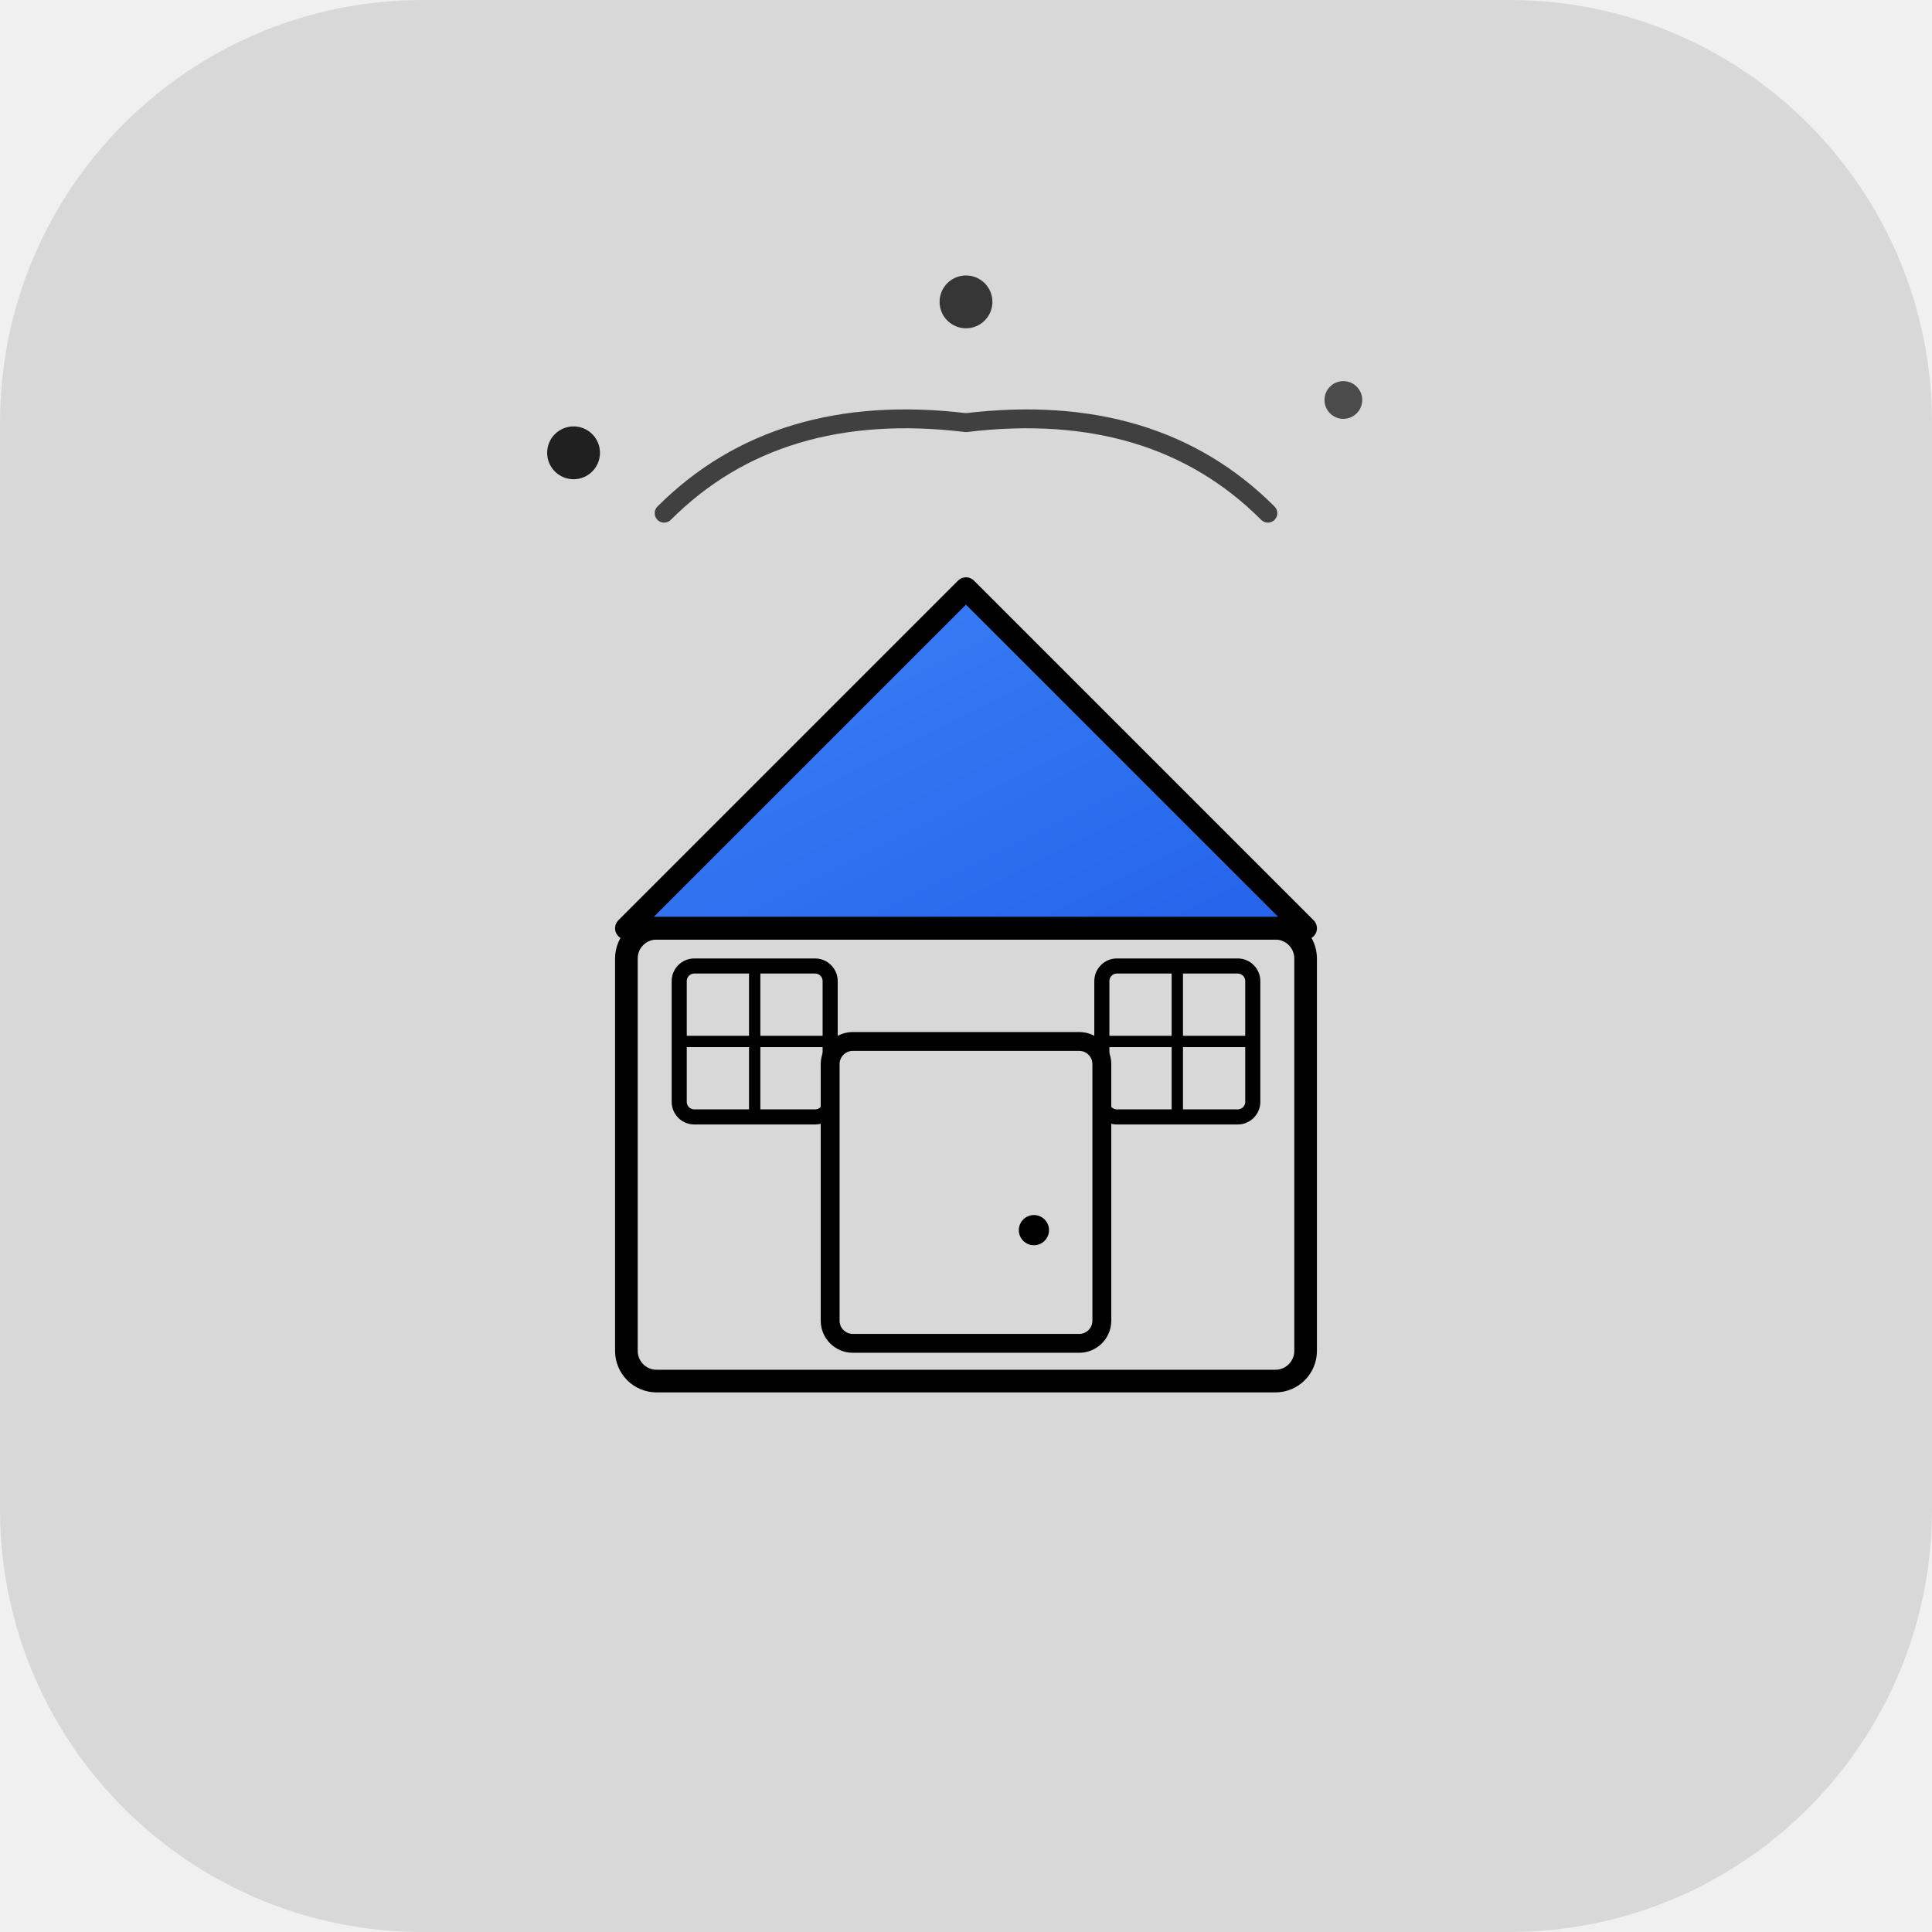
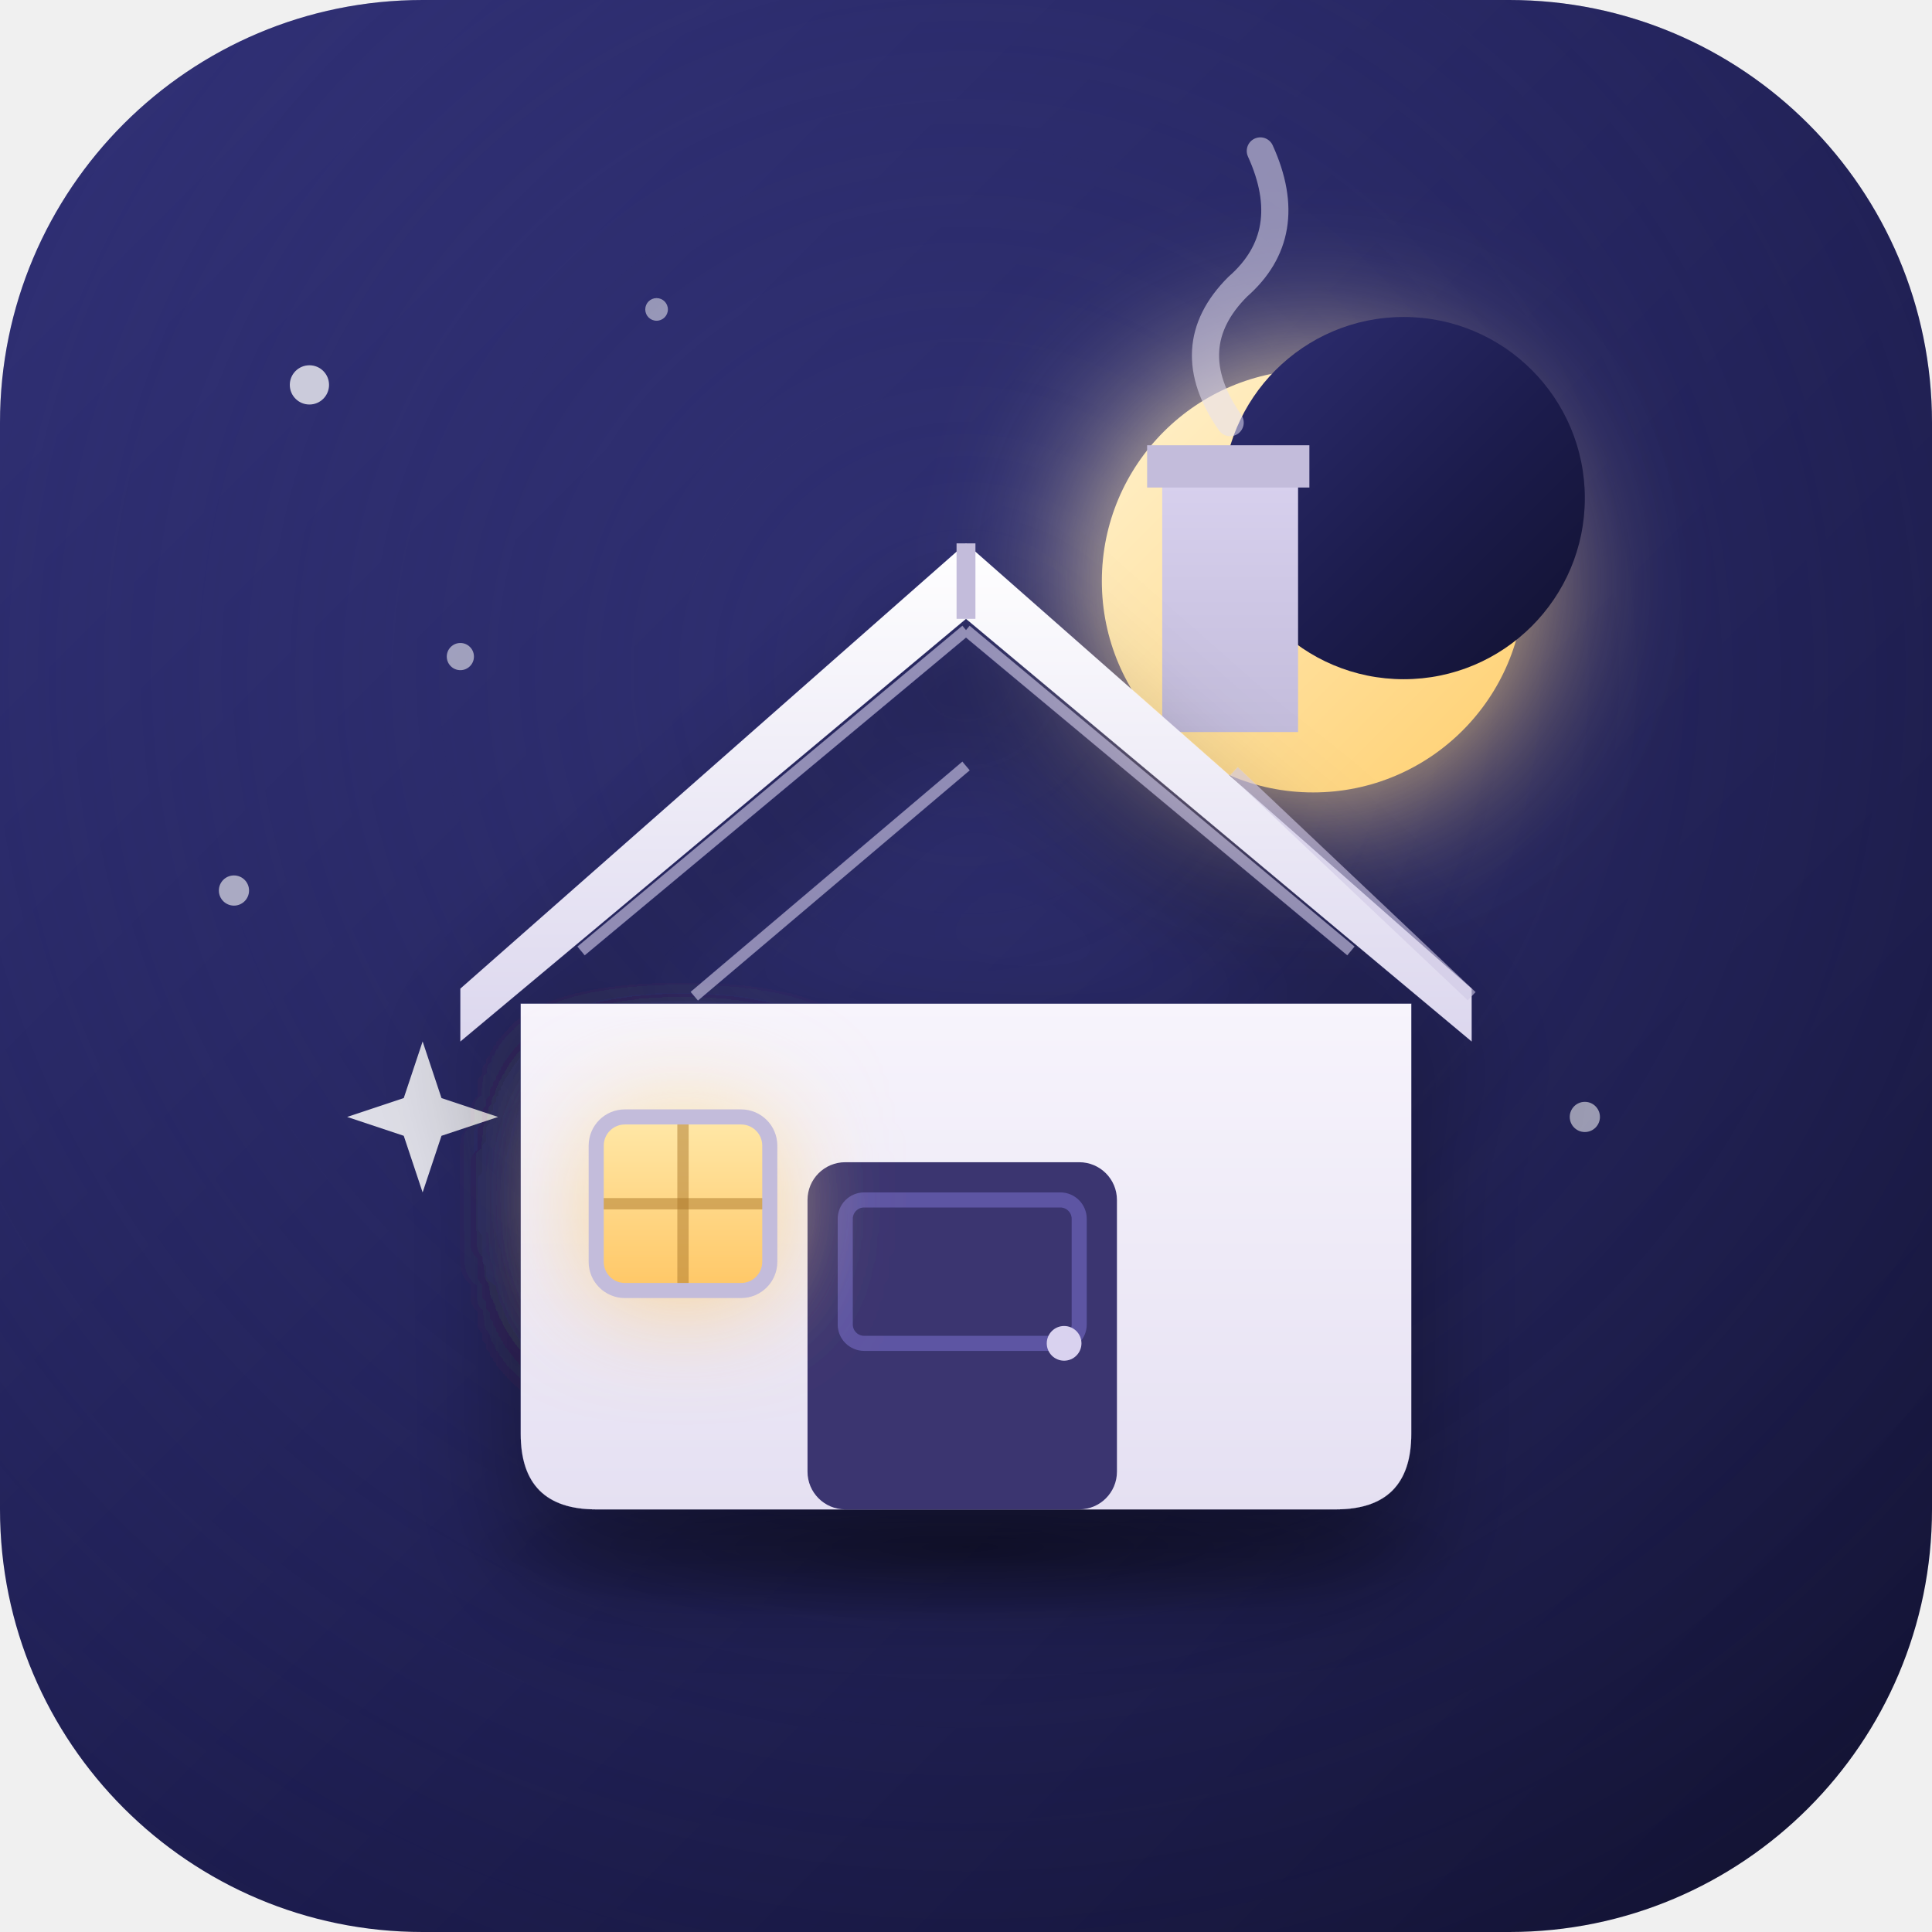
<svg xmlns="http://www.w3.org/2000/svg" viewBox="0 0 256 256">
  <defs>
-     <linearGradient id="gradAccent" x1="0%" y1="0%" x2="100%" y2="100%">
-       <stop offset="0%" style="stop-color:#3b82f6;stop-opacity:1" />
-       <stop offset="100%" style="stop-color:#2563eb;stop-opacity:1" />
+     <linearGradient id="bgM" x1="0%" y1="0%" x2="100%" y2="100%">
+       <stop offset="0%" stop-color="#2f2f74" />
+       <stop offset="55%" stop-color="#1c1c4d" />
+       <stop offset="100%" stop-color="#11112f" />
    </linearGradient>
+     <radialGradient id="vignette" cx="50%" cy="35%" r="75%">
+       <stop offset="0%" stop-color="#3d3d8a" stop-opacity="0.5" />
+       <stop offset="100%" stop-color="#3d3d8a" stop-opacity="0" />
+     </radialGradient>
+     <linearGradient id="moonM" x1="0%" y1="0%" x2="100%" y2="100%">
+       <stop offset="0%" stop-color="#fff2cf" />
+       <stop offset="100%" stop-color="#ffcf6e" />
+     </linearGradient>
+     <linearGradient id="roofM" x1="0%" y1="0%" x2="0%" y2="100%">
+       <stop offset="0%" stop-color="#ffffff" />
+       <stop offset="100%" stop-color="#dcd7ee" />
+     </linearGradient>
+     <linearGradient id="wallM" x1="0%" y1="0%" x2="0%" y2="100%">
+       <stop offset="0%" stop-color="#f7f4fc" />
+       <stop offset="100%" stop-color="#e5e0f2" />
+     </linearGradient>
+     <linearGradient id="windowGlow" x1="0%" y1="0%" x2="0%" y2="100%">
+       <stop offset="0%" stop-color="#ffe8a8" />
+       <stop offset="100%" stop-color="#ffc766" />
+     </linearGradient>
+     <linearGradient id="chimneyM" x1="0%" y1="0%" x2="0%" y2="100%">
+       <stop offset="0%" stop-color="#d9d2ef" />
+       <stop offset="100%" stop-color="#c3bcdb" />
+     </linearGradient>
+     <filter id="glowMoon" x="-80%" y="-80%" width="260%" height="260%">
+       <feGaussianBlur stdDeviation="10.5" result="b" />
+       <feMerge>
+         <feMergeNode in="b" />
+         <feMergeNode in="SourceGraphic" />
+       </feMerge>
+     </filter>
+     <filter id="glowWindow" x="-100%" y="-100%" width="300%" height="300%">
+       <feGaussianBlur stdDeviation="7.5" result="b" />
+       <feMerge>
+         <feMergeNode in="b" />
+         <feMergeNode in="SourceGraphic" />
+       </feMerge>
+     </filter>
+     <filter id="houseShadow" x="-30%" y="-30%" width="160%" height="160%">
+       <feDropShadow dx="0" dy="9" stdDeviation="8" flood-color="#000" flood-opacity="0.4" />
+     </filter>
+     <radialGradient id="groundShadow" cx="50%" cy="50%" r="50%">
+       <stop offset="0%" stop-color="#000" stop-opacity="0.35" />
+       <stop offset="100%" stop-color="#000" stop-opacity="0" />
+     </radialGradient>
  </defs>
-   <rect width="256" height="256" rx="56" fill="currentColor" opacity="0.1" />
-   <g transform="translate(128, 128)">
-     <path d="M -45 -5 L 0 -50 L 45 -5 Z" fill="url(#gradAccent)" stroke="currentColor" stroke-width="3" stroke-linejoin="round" stroke-linecap="round" />
-     <rect x="-45" y="-5" width="90" height="60" rx="4" fill="none" stroke="currentColor" stroke-width="3" />
-     <rect x="-18" y="10" width="36" height="40" rx="3" fill="none" stroke="currentColor" stroke-width="2.5" />
-     <circle cx="9" cy="35" r="2" fill="currentColor" />
-     <rect x="-38" y="0" width="20" height="20" rx="2" fill="none" stroke="currentColor" stroke-width="2" />
-     <line x1="-28" y1="0" x2="-28" y2="20" stroke="currentColor" stroke-width="1.5" />
-     <line x1="-38" y1="10" x2="-18" y2="10" stroke="currentColor" stroke-width="1.5" />
-     <rect x="18" y="0" width="20" height="20" rx="2" fill="none" stroke="currentColor" stroke-width="2" />
-     <line x1="28" y1="0" x2="28" y2="20" stroke="currentColor" stroke-width="1.5" />
-     <line x1="18" y1="10" x2="38" y2="10" stroke="currentColor" stroke-width="1.5" />
-     <path d="M -40 -60 Q -25 -75 0 -72 Q 25 -75 40 -60" fill="none" stroke="currentColor" stroke-width="2.5" stroke-linecap="round" opacity="0.7" />
-     <g fill="currentColor">
-       <circle cx="-52" cy="-68" r="3.5" opacity="0.85" />
-       <circle cx="50" cy="-75" r="2.5" opacity="0.65" />
-       <circle cx="0" cy="-88" r="3.5" opacity="0.75" />
-     </g>
+   <rect width="256" height="256" rx="56" fill="url(#bgM)" />
+   <rect width="256" height="256" rx="56" fill="url(#vignette)" />
+   <circle cx="41" cy="51" r="2.6" fill="#fff" opacity="0.75" />
+   <circle cx="61" cy="87" r="1.8" fill="#fff" opacity="0.55" />
+   <circle cx="31" cy="118" r="2" fill="#fff" opacity="0.6" />
+   <circle cx="87" cy="41" r="1.5" fill="#fff" opacity="0.5" />
+   <circle cx="210" cy="148" r="2" fill="#fff" opacity="0.55" />
+   <g transform="translate(56,148)" opacity="0.85">
+     <path d="M0,-10 L2.5,-2.5 L10,0 L2.5,2.5 L0,10 L-2.5,2.5 L-10,0 L-2.5,-2.5 Z" fill="#fff" />
+   </g>
+   <circle cx="174" cy="77" r="28" fill="url(#moonM)" filter="url(#glowMoon)" />
+   <circle cx="186" cy="66" r="24" fill="url(#bgM)" />
+   <circle cx="161" cy="87" r="2.8" fill="#e8ad3f" opacity="0.35" />
+   <circle cx="169" cy="69" r="1.8" fill="#e8ad3f" opacity="0.3" />
+   <ellipse cx="128" cy="205" rx="67" ry="10" fill="url(#groundShadow)" />
+   <rect x="154" y="61" width="18" height="36" fill="url(#chimneyM)" />
+   <rect x="152" y="59" width="21.5" height="5.6" fill="#c3bcdb" />
+   <path d="M 163 56 Q 156 46 164 38 Q 172 31 167 20" fill="none" stroke="#e5e0f2" stroke-width="3.6" stroke-linecap="round" opacity="0.55" />
+   <g filter="url(#houseShadow)">
+     <path d="M 61 131 L 128 72 L 195 131 L 195 138 L 128 82 L 61 138 Z" fill="url(#roofM)" />
+     <line x1="128" y1="72" x2="128" y2="82" stroke="#c3bcdb" stroke-width="2.5" />
+     <path d="M 77 126 L 128 83.5 M 92 132 L 128 101.5 M 179 126 L 128 83.5 M 195 132 L 163.5 102.2" stroke="#cfc8e4" stroke-width="1.5" opacity="0.6" />
+     <path d="M 69 133 L 187 133 L 187 190 Q 187 200 177 200 L 79 200 Q 69 200 69 190 Z" fill="url(#wallM)" />
+     <rect x="107" y="154" width="41" height="46" rx="5" fill="#3a3470" />
+     <rect x="112" y="159" width="31" height="19" rx="2.5" fill="none" stroke="#5d55a3" stroke-width="2" />
+     <circle cx="141" cy="178" r="2.3" fill="#d9d2ef" />
+     <rect x="79" y="148" width="23" height="23" rx="3.8" fill="url(#windowGlow)" filter="url(#glowWindow)" />
+     <line x1="90.5" y1="148" x2="90.5" y2="171" stroke="#a9762a" stroke-width="1.5" opacity="0.5" />
+     <line x1="79" y1="159.5" x2="102" y2="159.5" stroke="#a9762a" stroke-width="1.5" opacity="0.5" />
+     <rect x="79" y="148" width="23" height="23" rx="3.8" fill="none" stroke="#c3bcdb" stroke-width="2" />
  </g>
</svg>
